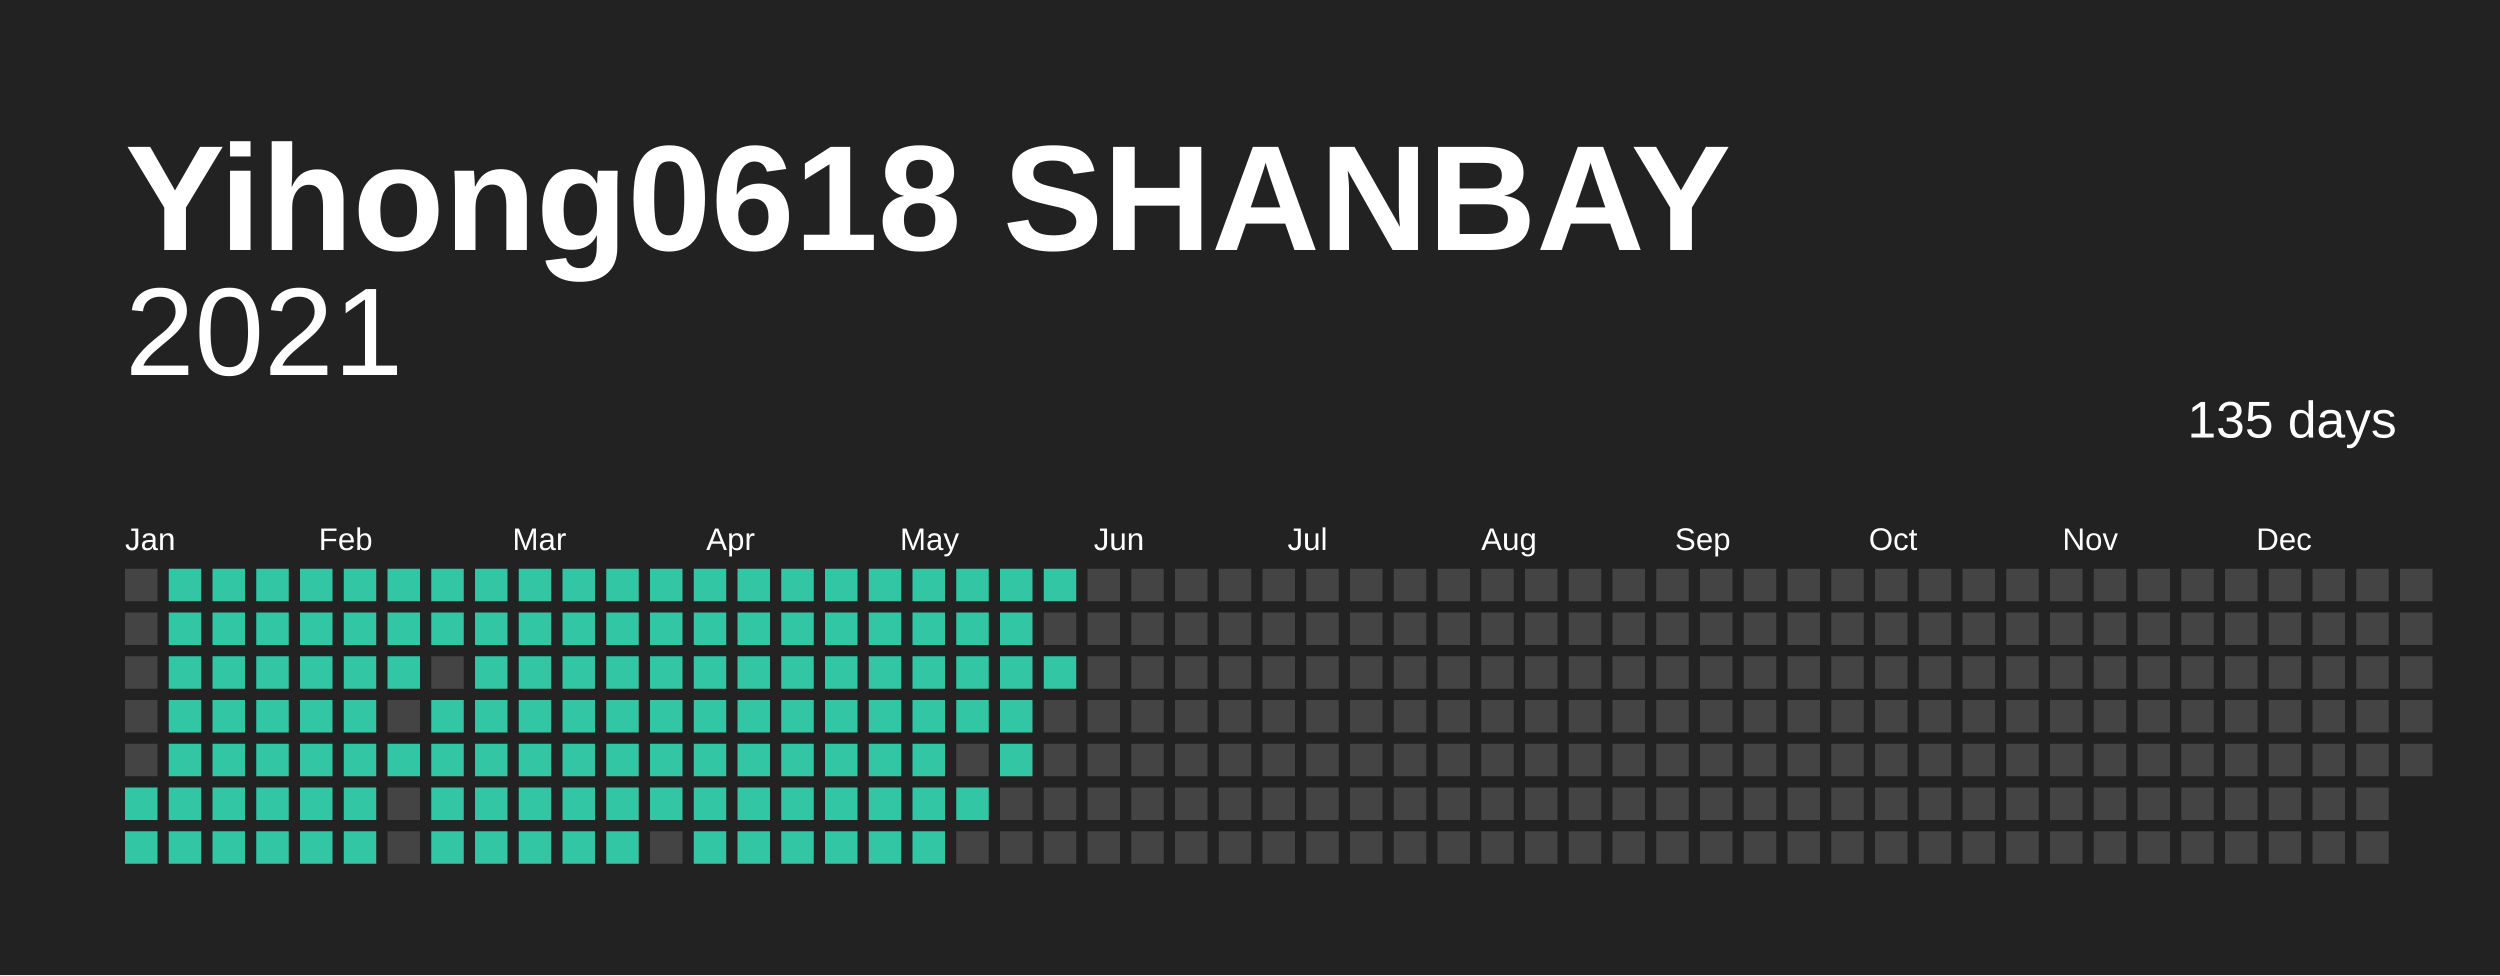
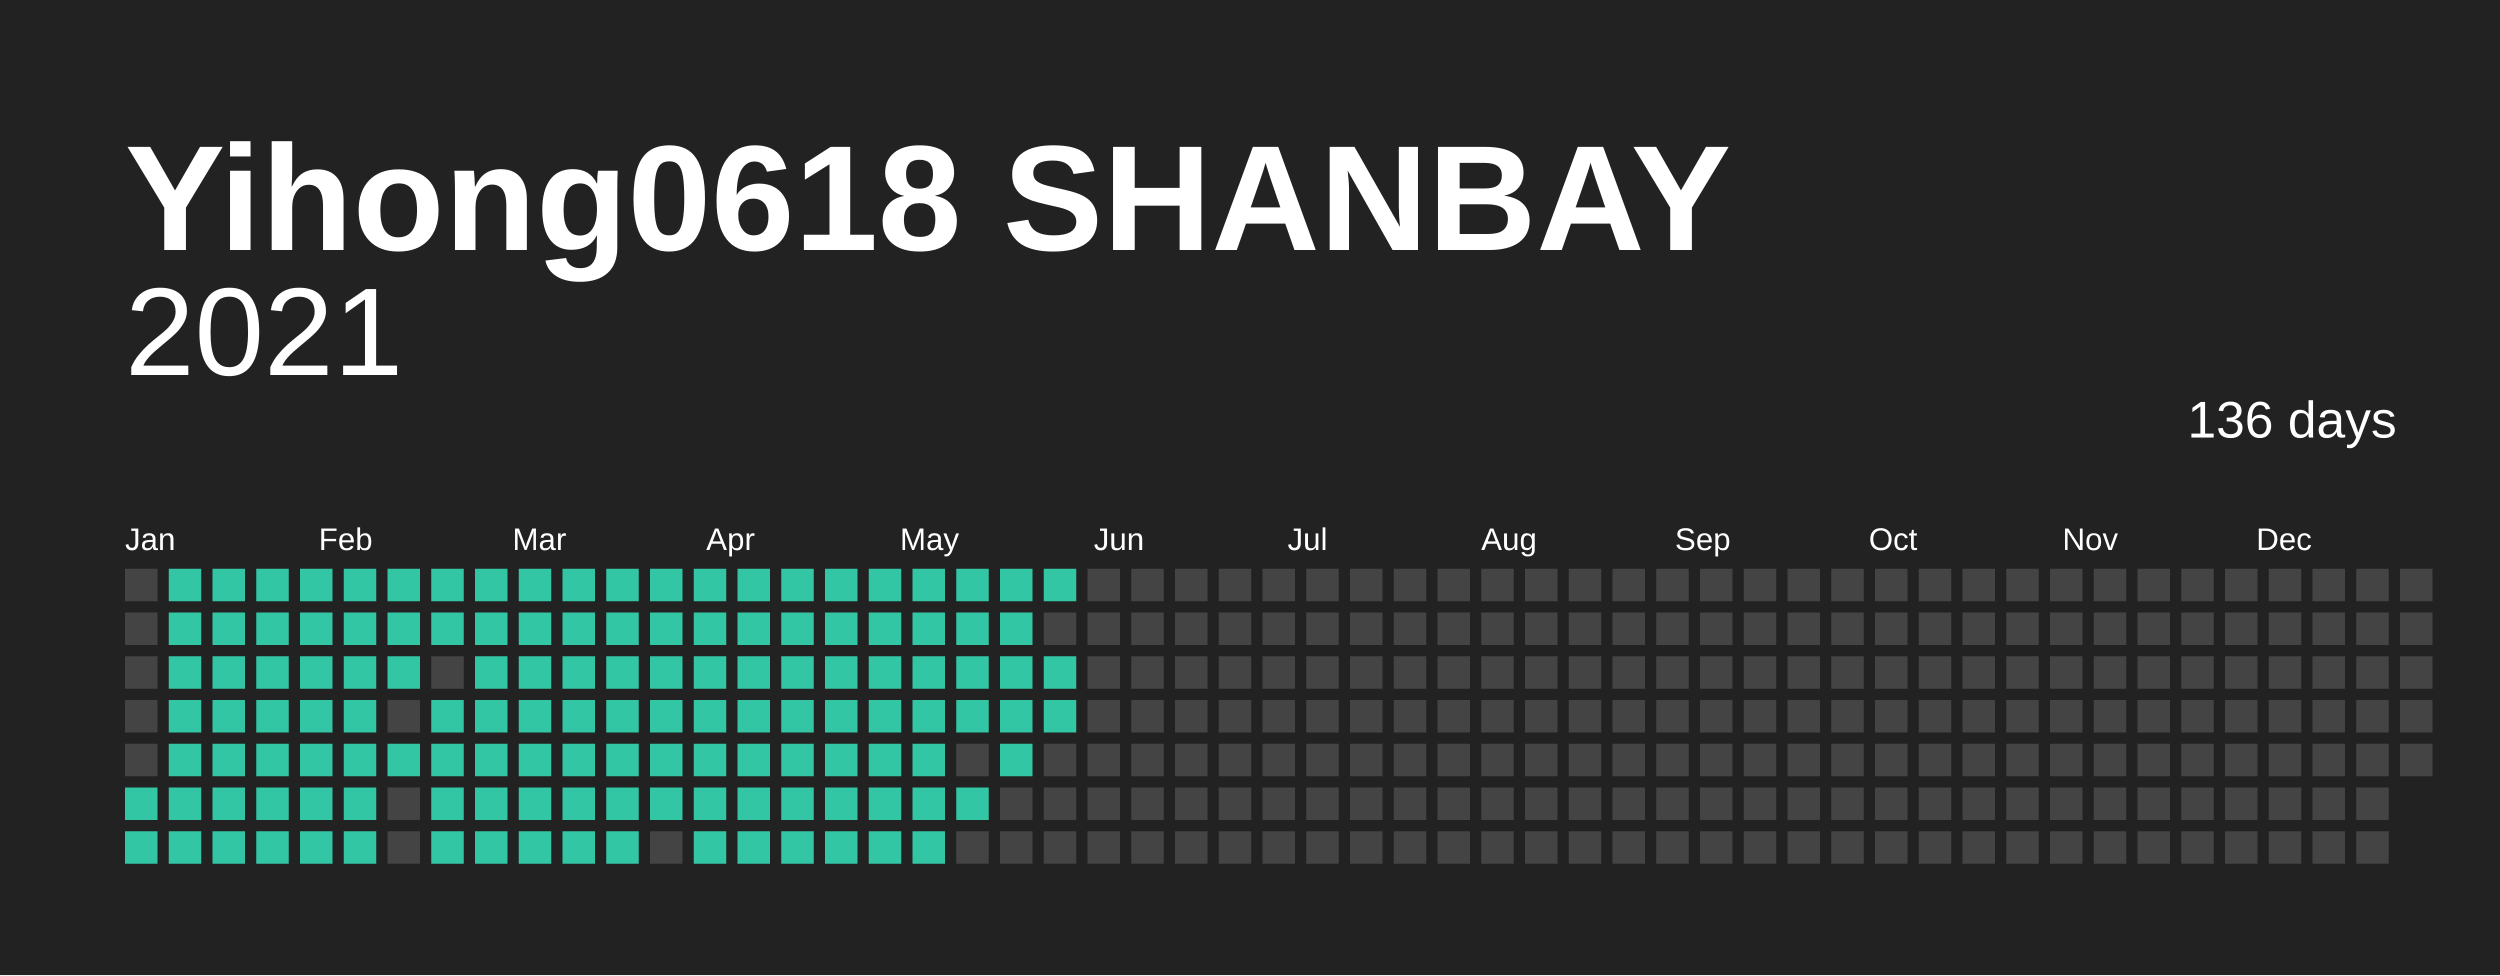
<svg xmlns="http://www.w3.org/2000/svg" baseProfile="full" height="78mm" version="1.1" viewBox="0,0,200,78" width="200mm">
  <defs />
  <rect fill="#222222" height="78" width="200" x="0" y="0" />
  <text fill="#FFFFFF" style="font-size:12px; font-family:Arial; font-weight:bold;" x="10" y="20">Yihong0618 SHANBAY</text>
  <text alignment-baseline="hanging" fill="#FFFFFF" style="font-size:10.0px; font-family:Arial;" x="10" y="30">2021</text>
-   <text alignment-baseline="hanging" fill="#FFFFFF" style="font-size:4.125px; font-family:Arial;" x="175" y="35">135 days</text>
+   <text alignment-baseline="hanging" fill="#FFFFFF" style="font-size:4.125px; font-family:Arial;" x="175" y="35">136 days</text>
  <text fill="#FFFFFF" style="font-size:2.5px; font-family:Arial" x="10.0" y="44">Jan</text>
  <text fill="#FFFFFF" style="font-size:2.5px; font-family:Arial" x="25.5" y="44">Feb</text>
  <text fill="#FFFFFF" style="font-size:2.5px; font-family:Arial" x="41.0" y="44">Mar</text>
  <text fill="#FFFFFF" style="font-size:2.5px; font-family:Arial" x="56.5" y="44">Apr</text>
  <text fill="#FFFFFF" style="font-size:2.5px; font-family:Arial" x="72.0" y="44">May</text>
  <text fill="#FFFFFF" style="font-size:2.5px; font-family:Arial" x="87.5" y="44">Jun</text>
  <text fill="#FFFFFF" style="font-size:2.5px; font-family:Arial" x="103.0" y="44">Jul</text>
  <text fill="#FFFFFF" style="font-size:2.5px; font-family:Arial" x="118.5" y="44">Aug</text>
  <text fill="#FFFFFF" style="font-size:2.5px; font-family:Arial" x="134.0" y="44">Sep</text>
  <text fill="#FFFFFF" style="font-size:2.5px; font-family:Arial" x="149.5" y="44">Oct</text>
  <text fill="#FFFFFF" style="font-size:2.5px; font-family:Arial" x="165.0" y="44">Nov</text>
  <text fill="#FFFFFF" style="font-size:2.5px; font-family:Arial" x="180.5" y="44">Dec</text>
  <rect fill="#444444" height="2.6" width="2.6" x="10.0" y="45.5" />
  <rect fill="#444444" height="2.6" width="2.6" x="10.0" y="49.0" />
  <rect fill="#444444" height="2.6" width="2.6" x="10.0" y="52.5" />
  <rect fill="#444444" height="2.6" width="2.6" x="10.0" y="56.0" />
  <rect fill="#444444" height="2.6" width="2.6" x="10.0" y="59.5" />
  <rect fill="#33C6A4" height="2.6" width="2.6" x="10.0" y="63.0" />
  <rect fill="#33C6A4" height="2.6" width="2.6" x="10.0" y="66.5" />
  <rect fill="#33C6A4" height="2.6" width="2.6" x="13.5" y="45.5" />
  <rect fill="#33C6A4" height="2.6" width="2.6" x="13.5" y="49.0" />
  <rect fill="#33C6A4" height="2.6" width="2.6" x="13.5" y="52.5" />
  <rect fill="#33C6A4" height="2.6" width="2.6" x="13.5" y="56.0" />
  <rect fill="#33C6A4" height="2.6" width="2.6" x="13.5" y="59.5" />
  <rect fill="#33C6A4" height="2.6" width="2.6" x="13.5" y="63.0" />
  <rect fill="#33C6A4" height="2.6" width="2.6" x="13.5" y="66.5" />
  <rect fill="#33C6A4" height="2.6" width="2.6" x="17.0" y="45.5" />
  <rect fill="#33C6A4" height="2.6" width="2.6" x="17.0" y="49.0" />
  <rect fill="#33C6A4" height="2.6" width="2.6" x="17.0" y="52.5" />
  <rect fill="#33C6A4" height="2.6" width="2.6" x="17.0" y="56.0" />
  <rect fill="#33C6A4" height="2.6" width="2.6" x="17.0" y="59.5" />
  <rect fill="#33C6A4" height="2.6" width="2.6" x="17.0" y="63.0" />
  <rect fill="#33C6A4" height="2.6" width="2.6" x="17.0" y="66.5" />
  <rect fill="#33C6A4" height="2.6" width="2.6" x="20.5" y="45.5" />
  <rect fill="#33C6A4" height="2.6" width="2.6" x="20.5" y="49.0" />
  <rect fill="#33C6A4" height="2.6" width="2.6" x="20.5" y="52.5" />
  <rect fill="#33C6A4" height="2.6" width="2.6" x="20.5" y="56.0" />
  <rect fill="#33C6A4" height="2.6" width="2.6" x="20.5" y="59.5" />
  <rect fill="#33C6A4" height="2.6" width="2.6" x="20.5" y="63.0" />
  <rect fill="#33C6A4" height="2.6" width="2.6" x="20.5" y="66.5" />
  <rect fill="#33C6A4" height="2.6" width="2.6" x="24.0" y="45.5" />
  <rect fill="#33C6A4" height="2.6" width="2.6" x="24.0" y="49.0" />
  <rect fill="#33C6A4" height="2.6" width="2.6" x="24.0" y="52.5" />
  <rect fill="#33C6A4" height="2.6" width="2.6" x="24.0" y="56.0" />
  <rect fill="#33C6A4" height="2.6" width="2.6" x="24.0" y="59.5" />
  <rect fill="#33C6A4" height="2.6" width="2.6" x="24.0" y="63.0" />
  <rect fill="#33C6A4" height="2.6" width="2.6" x="24.0" y="66.5" />
  <rect fill="#33C6A4" height="2.6" width="2.6" x="27.5" y="45.5" />
  <rect fill="#33C6A4" height="2.6" width="2.6" x="27.5" y="49.0" />
  <rect fill="#33C6A4" height="2.6" width="2.6" x="27.5" y="52.5" />
  <rect fill="#33C6A4" height="2.6" width="2.6" x="27.5" y="56.0" />
  <rect fill="#33C6A4" height="2.6" width="2.6" x="27.5" y="59.5" />
  <rect fill="#33C6A4" height="2.6" width="2.6" x="27.5" y="63.0" />
  <rect fill="#33C6A4" height="2.6" width="2.6" x="27.5" y="66.5" />
  <rect fill="#33C6A4" height="2.6" width="2.6" x="31.0" y="45.5" />
  <rect fill="#33C6A4" height="2.6" width="2.6" x="31.0" y="49.0" />
  <rect fill="#33C6A4" height="2.6" width="2.6" x="31.0" y="52.5" />
  <rect fill="#444444" height="2.6" width="2.6" x="31.0" y="56.0" />
  <rect fill="#33C6A4" height="2.6" width="2.6" x="31.0" y="59.5" />
  <rect fill="#444444" height="2.6" width="2.6" x="31.0" y="63.0" />
  <rect fill="#444444" height="2.6" width="2.6" x="31.0" y="66.5" />
  <rect fill="#33C6A4" height="2.6" width="2.6" x="34.5" y="45.5" />
  <rect fill="#33C6A4" height="2.6" width="2.6" x="34.5" y="49.0" />
  <rect fill="#444444" height="2.6" width="2.6" x="34.5" y="52.5" />
  <rect fill="#33C6A4" height="2.6" width="2.6" x="34.5" y="56.0" />
  <rect fill="#33C6A4" height="2.6" width="2.6" x="34.5" y="59.5" />
  <rect fill="#33C6A4" height="2.6" width="2.6" x="34.5" y="63.0" />
  <rect fill="#33C6A4" height="2.6" width="2.6" x="34.5" y="66.5" />
  <rect fill="#33C6A4" height="2.6" width="2.6" x="38.0" y="45.5" />
  <rect fill="#33C6A4" height="2.6" width="2.6" x="38.0" y="49.0" />
  <rect fill="#33C6A4" height="2.6" width="2.6" x="38.0" y="52.5" />
  <rect fill="#33C6A4" height="2.6" width="2.6" x="38.0" y="56.0" />
  <rect fill="#33C6A4" height="2.6" width="2.6" x="38.0" y="59.5" />
  <rect fill="#33C6A4" height="2.6" width="2.6" x="38.0" y="63.0" />
  <rect fill="#33C6A4" height="2.6" width="2.6" x="38.0" y="66.5" />
  <rect fill="#33C6A4" height="2.6" width="2.6" x="41.5" y="45.5" />
  <rect fill="#33C6A4" height="2.6" width="2.6" x="41.5" y="49.0" />
  <rect fill="#33C6A4" height="2.6" width="2.6" x="41.5" y="52.5" />
  <rect fill="#33C6A4" height="2.6" width="2.6" x="41.5" y="56.0" />
  <rect fill="#33C6A4" height="2.6" width="2.6" x="41.5" y="59.5" />
  <rect fill="#33C6A4" height="2.6" width="2.6" x="41.5" y="63.0" />
  <rect fill="#33C6A4" height="2.6" width="2.6" x="41.5" y="66.5" />
  <rect fill="#33C6A4" height="2.6" width="2.6" x="45.0" y="45.5" />
  <rect fill="#33C6A4" height="2.6" width="2.6" x="45.0" y="49.0" />
  <rect fill="#33C6A4" height="2.6" width="2.6" x="45.0" y="52.5" />
  <rect fill="#33C6A4" height="2.6" width="2.6" x="45.0" y="56.0" />
  <rect fill="#33C6A4" height="2.6" width="2.6" x="45.0" y="59.5" />
  <rect fill="#33C6A4" height="2.6" width="2.6" x="45.0" y="63.0" />
  <rect fill="#33C6A4" height="2.6" width="2.6" x="45.0" y="66.5" />
  <rect fill="#33C6A4" height="2.6" width="2.6" x="48.5" y="45.5" />
  <rect fill="#33C6A4" height="2.6" width="2.6" x="48.5" y="49.0" />
  <rect fill="#33C6A4" height="2.6" width="2.6" x="48.5" y="52.5" />
  <rect fill="#33C6A4" height="2.6" width="2.6" x="48.5" y="56.0" />
  <rect fill="#33C6A4" height="2.6" width="2.6" x="48.5" y="59.5" />
  <rect fill="#33C6A4" height="2.6" width="2.6" x="48.5" y="63.0" />
  <rect fill="#33C6A4" height="2.6" width="2.6" x="48.5" y="66.5" />
  <rect fill="#33C6A4" height="2.6" width="2.6" x="52.0" y="45.5" />
  <rect fill="#33C6A4" height="2.6" width="2.6" x="52.0" y="49.0" />
  <rect fill="#33C6A4" height="2.6" width="2.6" x="52.0" y="52.5" />
  <rect fill="#33C6A4" height="2.6" width="2.6" x="52.0" y="56.0" />
  <rect fill="#33C6A4" height="2.6" width="2.6" x="52.0" y="59.5" />
  <rect fill="#33C6A4" height="2.6" width="2.6" x="52.0" y="63.0" />
  <rect fill="#444444" height="2.6" width="2.6" x="52.0" y="66.5" />
  <rect fill="#33C6A4" height="2.6" width="2.6" x="55.5" y="45.5" />
  <rect fill="#33C6A4" height="2.6" width="2.6" x="55.5" y="49.0" />
  <rect fill="#33C6A4" height="2.6" width="2.6" x="55.5" y="52.5" />
  <rect fill="#33C6A4" height="2.6" width="2.6" x="55.5" y="56.0" />
  <rect fill="#33C6A4" height="2.6" width="2.6" x="55.5" y="59.5" />
  <rect fill="#33C6A4" height="2.6" width="2.6" x="55.5" y="63.0" />
  <rect fill="#33C6A4" height="2.6" width="2.6" x="55.5" y="66.5" />
  <rect fill="#33C6A4" height="2.6" width="2.6" x="59.0" y="45.5" />
  <rect fill="#33C6A4" height="2.6" width="2.6" x="59.0" y="49.0" />
  <rect fill="#33C6A4" height="2.6" width="2.6" x="59.0" y="52.5" />
  <rect fill="#33C6A4" height="2.6" width="2.6" x="59.0" y="56.0" />
  <rect fill="#33C6A4" height="2.6" width="2.6" x="59.0" y="59.5" />
  <rect fill="#33C6A4" height="2.6" width="2.6" x="59.0" y="63.0" />
  <rect fill="#33C6A4" height="2.6" width="2.6" x="59.0" y="66.5" />
  <rect fill="#33C6A4" height="2.6" width="2.6" x="62.5" y="45.5" />
  <rect fill="#33C6A4" height="2.6" width="2.6" x="62.5" y="49.0" />
  <rect fill="#33C6A4" height="2.6" width="2.6" x="62.5" y="52.5" />
  <rect fill="#33C6A4" height="2.6" width="2.6" x="62.5" y="56.0" />
  <rect fill="#33C6A4" height="2.6" width="2.6" x="62.5" y="59.5" />
  <rect fill="#33C6A4" height="2.6" width="2.6" x="62.5" y="63.0" />
  <rect fill="#33C6A4" height="2.6" width="2.6" x="62.5" y="66.5" />
  <rect fill="#33C6A4" height="2.6" width="2.6" x="66.0" y="45.5" />
  <rect fill="#33C6A4" height="2.6" width="2.6" x="66.0" y="49.0" />
  <rect fill="#33C6A4" height="2.6" width="2.6" x="66.0" y="52.5" />
  <rect fill="#33C6A4" height="2.6" width="2.6" x="66.0" y="56.0" />
  <rect fill="#33C6A4" height="2.6" width="2.6" x="66.0" y="59.5" />
  <rect fill="#33C6A4" height="2.6" width="2.6" x="66.0" y="63.0" />
  <rect fill="#33C6A4" height="2.6" width="2.6" x="66.0" y="66.5" />
  <rect fill="#33C6A4" height="2.6" width="2.6" x="69.5" y="45.5" />
  <rect fill="#33C6A4" height="2.6" width="2.6" x="69.5" y="49.0" />
  <rect fill="#33C6A4" height="2.6" width="2.6" x="69.5" y="52.5" />
  <rect fill="#33C6A4" height="2.6" width="2.6" x="69.5" y="56.0" />
  <rect fill="#33C6A4" height="2.6" width="2.6" x="69.5" y="59.5" />
  <rect fill="#33C6A4" height="2.6" width="2.6" x="69.5" y="63.0" />
  <rect fill="#33C6A4" height="2.6" width="2.6" x="69.5" y="66.5" />
  <rect fill="#33C6A4" height="2.6" width="2.6" x="73.0" y="45.5" />
  <rect fill="#33C6A4" height="2.6" width="2.6" x="73.0" y="49.0" />
  <rect fill="#33C6A4" height="2.6" width="2.6" x="73.0" y="52.5" />
  <rect fill="#33C6A4" height="2.6" width="2.6" x="73.0" y="56.0" />
  <rect fill="#33C6A4" height="2.6" width="2.6" x="73.0" y="59.5" />
  <rect fill="#33C6A4" height="2.6" width="2.6" x="73.0" y="63.0" />
  <rect fill="#33C6A4" height="2.6" width="2.6" x="73.0" y="66.5" />
  <rect fill="#33C6A4" height="2.6" width="2.6" x="76.5" y="45.5" />
  <rect fill="#33C6A4" height="2.6" width="2.6" x="76.5" y="49.0" />
  <rect fill="#33C6A4" height="2.6" width="2.6" x="76.5" y="52.5" />
  <rect fill="#33C6A4" height="2.6" width="2.6" x="76.5" y="56.0" />
  <rect fill="#444444" height="2.6" width="2.6" x="76.5" y="59.5" />
  <rect fill="#33C6A4" height="2.6" width="2.6" x="76.5" y="63.0" />
  <rect fill="#444444" height="2.6" width="2.6" x="76.5" y="66.5" />
  <rect fill="#33C6A4" height="2.6" width="2.6" x="80.0" y="45.5" />
  <rect fill="#33C6A4" height="2.6" width="2.6" x="80.0" y="49.0" />
  <rect fill="#33C6A4" height="2.6" width="2.6" x="80.0" y="52.5" />
  <rect fill="#33C6A4" height="2.6" width="2.6" x="80.0" y="56.0" />
  <rect fill="#33C6A4" height="2.6" width="2.6" x="80.0" y="59.5" />
  <rect fill="#444444" height="2.6" width="2.6" x="80.0" y="63.0" />
  <rect fill="#444444" height="2.6" width="2.6" x="80.0" y="66.5" />
  <rect fill="#33C6A4" height="2.6" width="2.6" x="83.5" y="45.5" />
  <rect fill="#444444" height="2.6" width="2.6" x="83.5" y="49.0" />
  <rect fill="#33C6A4" height="2.6" width="2.6" x="83.5" y="52.5" />
-   <rect fill="#444444" height="2.6" width="2.6" x="83.5" y="56.0" />
+   <rect fill="#33C6A4" height="2.6" width="2.6" x="83.5" y="56.0" />
  <rect fill="#444444" height="2.6" width="2.6" x="83.5" y="59.5" />
  <rect fill="#444444" height="2.6" width="2.6" x="83.5" y="63.0" />
  <rect fill="#444444" height="2.6" width="2.6" x="83.5" y="66.5" />
  <rect fill="#444444" height="2.6" width="2.6" x="87.0" y="45.5" />
  <rect fill="#444444" height="2.6" width="2.6" x="87.0" y="49.0" />
  <rect fill="#444444" height="2.6" width="2.6" x="87.0" y="52.5" />
  <rect fill="#444444" height="2.6" width="2.6" x="87.0" y="56.0" />
  <rect fill="#444444" height="2.6" width="2.6" x="87.0" y="59.5" />
  <rect fill="#444444" height="2.6" width="2.6" x="87.0" y="63.0" />
  <rect fill="#444444" height="2.6" width="2.6" x="87.0" y="66.5" />
  <rect fill="#444444" height="2.6" width="2.6" x="90.5" y="45.5" />
  <rect fill="#444444" height="2.6" width="2.6" x="90.5" y="49.0" />
  <rect fill="#444444" height="2.6" width="2.6" x="90.5" y="52.5" />
  <rect fill="#444444" height="2.6" width="2.6" x="90.5" y="56.0" />
  <rect fill="#444444" height="2.6" width="2.6" x="90.5" y="59.5" />
  <rect fill="#444444" height="2.6" width="2.6" x="90.5" y="63.0" />
  <rect fill="#444444" height="2.6" width="2.6" x="90.5" y="66.5" />
  <rect fill="#444444" height="2.6" width="2.6" x="94.0" y="45.5" />
  <rect fill="#444444" height="2.6" width="2.6" x="94.0" y="49.0" />
  <rect fill="#444444" height="2.6" width="2.6" x="94.0" y="52.5" />
  <rect fill="#444444" height="2.6" width="2.6" x="94.0" y="56.0" />
  <rect fill="#444444" height="2.6" width="2.6" x="94.0" y="59.5" />
  <rect fill="#444444" height="2.6" width="2.6" x="94.0" y="63.0" />
  <rect fill="#444444" height="2.6" width="2.6" x="94.0" y="66.5" />
  <rect fill="#444444" height="2.6" width="2.6" x="97.5" y="45.5" />
  <rect fill="#444444" height="2.6" width="2.6" x="97.5" y="49.0" />
  <rect fill="#444444" height="2.6" width="2.6" x="97.5" y="52.5" />
  <rect fill="#444444" height="2.6" width="2.6" x="97.5" y="56.0" />
  <rect fill="#444444" height="2.6" width="2.6" x="97.5" y="59.5" />
  <rect fill="#444444" height="2.6" width="2.6" x="97.5" y="63.0" />
  <rect fill="#444444" height="2.6" width="2.6" x="97.5" y="66.5" />
  <rect fill="#444444" height="2.6" width="2.6" x="101.0" y="45.5" />
  <rect fill="#444444" height="2.6" width="2.6" x="101.0" y="49.0" />
  <rect fill="#444444" height="2.6" width="2.6" x="101.0" y="52.5" />
  <rect fill="#444444" height="2.6" width="2.6" x="101.0" y="56.0" />
  <rect fill="#444444" height="2.6" width="2.6" x="101.0" y="59.5" />
  <rect fill="#444444" height="2.6" width="2.6" x="101.0" y="63.0" />
  <rect fill="#444444" height="2.6" width="2.6" x="101.0" y="66.5" />
  <rect fill="#444444" height="2.6" width="2.6" x="104.5" y="45.5" />
  <rect fill="#444444" height="2.6" width="2.6" x="104.5" y="49.0" />
  <rect fill="#444444" height="2.6" width="2.6" x="104.5" y="52.5" />
  <rect fill="#444444" height="2.6" width="2.6" x="104.5" y="56.0" />
  <rect fill="#444444" height="2.6" width="2.6" x="104.5" y="59.5" />
  <rect fill="#444444" height="2.6" width="2.6" x="104.5" y="63.0" />
  <rect fill="#444444" height="2.6" width="2.6" x="104.5" y="66.5" />
  <rect fill="#444444" height="2.6" width="2.6" x="108.0" y="45.5" />
  <rect fill="#444444" height="2.6" width="2.6" x="108.0" y="49.0" />
  <rect fill="#444444" height="2.6" width="2.6" x="108.0" y="52.5" />
  <rect fill="#444444" height="2.6" width="2.6" x="108.0" y="56.0" />
  <rect fill="#444444" height="2.6" width="2.6" x="108.0" y="59.5" />
  <rect fill="#444444" height="2.6" width="2.6" x="108.0" y="63.0" />
  <rect fill="#444444" height="2.6" width="2.6" x="108.0" y="66.5" />
  <rect fill="#444444" height="2.6" width="2.6" x="111.5" y="45.5" />
  <rect fill="#444444" height="2.6" width="2.6" x="111.5" y="49.0" />
  <rect fill="#444444" height="2.6" width="2.6" x="111.5" y="52.5" />
  <rect fill="#444444" height="2.6" width="2.6" x="111.5" y="56.0" />
  <rect fill="#444444" height="2.6" width="2.6" x="111.5" y="59.5" />
  <rect fill="#444444" height="2.6" width="2.6" x="111.5" y="63.0" />
  <rect fill="#444444" height="2.6" width="2.6" x="111.5" y="66.5" />
  <rect fill="#444444" height="2.6" width="2.6" x="115.0" y="45.5" />
  <rect fill="#444444" height="2.6" width="2.6" x="115.0" y="49.0" />
  <rect fill="#444444" height="2.6" width="2.6" x="115.0" y="52.5" />
  <rect fill="#444444" height="2.6" width="2.6" x="115.0" y="56.0" />
  <rect fill="#444444" height="2.6" width="2.6" x="115.0" y="59.5" />
  <rect fill="#444444" height="2.6" width="2.6" x="115.0" y="63.0" />
  <rect fill="#444444" height="2.6" width="2.6" x="115.0" y="66.5" />
  <rect fill="#444444" height="2.6" width="2.6" x="118.5" y="45.5" />
  <rect fill="#444444" height="2.6" width="2.6" x="118.5" y="49.0" />
  <rect fill="#444444" height="2.6" width="2.6" x="118.5" y="52.5" />
  <rect fill="#444444" height="2.6" width="2.6" x="118.5" y="56.0" />
  <rect fill="#444444" height="2.6" width="2.6" x="118.5" y="59.5" />
  <rect fill="#444444" height="2.6" width="2.6" x="118.5" y="63.0" />
  <rect fill="#444444" height="2.6" width="2.6" x="118.5" y="66.5" />
  <rect fill="#444444" height="2.6" width="2.6" x="122.0" y="45.5" />
  <rect fill="#444444" height="2.6" width="2.6" x="122.0" y="49.0" />
  <rect fill="#444444" height="2.6" width="2.6" x="122.0" y="52.5" />
  <rect fill="#444444" height="2.6" width="2.6" x="122.0" y="56.0" />
  <rect fill="#444444" height="2.6" width="2.6" x="122.0" y="59.5" />
  <rect fill="#444444" height="2.6" width="2.6" x="122.0" y="63.0" />
  <rect fill="#444444" height="2.6" width="2.6" x="122.0" y="66.5" />
  <rect fill="#444444" height="2.6" width="2.6" x="125.5" y="45.5" />
  <rect fill="#444444" height="2.6" width="2.6" x="125.5" y="49.0" />
  <rect fill="#444444" height="2.6" width="2.6" x="125.5" y="52.5" />
  <rect fill="#444444" height="2.6" width="2.6" x="125.5" y="56.0" />
  <rect fill="#444444" height="2.6" width="2.6" x="125.5" y="59.5" />
  <rect fill="#444444" height="2.6" width="2.6" x="125.5" y="63.0" />
  <rect fill="#444444" height="2.6" width="2.6" x="125.5" y="66.5" />
  <rect fill="#444444" height="2.6" width="2.6" x="129.0" y="45.5" />
  <rect fill="#444444" height="2.6" width="2.6" x="129.0" y="49.0" />
  <rect fill="#444444" height="2.6" width="2.6" x="129.0" y="52.5" />
  <rect fill="#444444" height="2.6" width="2.6" x="129.0" y="56.0" />
  <rect fill="#444444" height="2.6" width="2.6" x="129.0" y="59.5" />
  <rect fill="#444444" height="2.6" width="2.6" x="129.0" y="63.0" />
  <rect fill="#444444" height="2.6" width="2.6" x="129.0" y="66.5" />
  <rect fill="#444444" height="2.6" width="2.6" x="132.5" y="45.5" />
  <rect fill="#444444" height="2.6" width="2.6" x="132.5" y="49.0" />
  <rect fill="#444444" height="2.6" width="2.6" x="132.5" y="52.5" />
  <rect fill="#444444" height="2.6" width="2.6" x="132.5" y="56.0" />
  <rect fill="#444444" height="2.6" width="2.6" x="132.5" y="59.5" />
  <rect fill="#444444" height="2.6" width="2.6" x="132.5" y="63.0" />
  <rect fill="#444444" height="2.6" width="2.6" x="132.5" y="66.5" />
  <rect fill="#444444" height="2.6" width="2.6" x="136.0" y="45.5" />
  <rect fill="#444444" height="2.6" width="2.6" x="136.0" y="49.0" />
  <rect fill="#444444" height="2.6" width="2.6" x="136.0" y="52.5" />
  <rect fill="#444444" height="2.6" width="2.6" x="136.0" y="56.0" />
  <rect fill="#444444" height="2.6" width="2.6" x="136.0" y="59.5" />
  <rect fill="#444444" height="2.6" width="2.6" x="136.0" y="63.0" />
  <rect fill="#444444" height="2.6" width="2.6" x="136.0" y="66.5" />
  <rect fill="#444444" height="2.6" width="2.6" x="139.5" y="45.5" />
  <rect fill="#444444" height="2.6" width="2.6" x="139.5" y="49.0" />
  <rect fill="#444444" height="2.6" width="2.6" x="139.5" y="52.5" />
  <rect fill="#444444" height="2.6" width="2.6" x="139.5" y="56.0" />
  <rect fill="#444444" height="2.6" width="2.6" x="139.5" y="59.5" />
  <rect fill="#444444" height="2.6" width="2.6" x="139.5" y="63.0" />
  <rect fill="#444444" height="2.6" width="2.6" x="139.5" y="66.5" />
  <rect fill="#444444" height="2.6" width="2.6" x="143.0" y="45.5" />
  <rect fill="#444444" height="2.6" width="2.6" x="143.0" y="49.0" />
  <rect fill="#444444" height="2.6" width="2.6" x="143.0" y="52.5" />
  <rect fill="#444444" height="2.6" width="2.6" x="143.0" y="56.0" />
  <rect fill="#444444" height="2.6" width="2.6" x="143.0" y="59.5" />
  <rect fill="#444444" height="2.6" width="2.6" x="143.0" y="63.0" />
  <rect fill="#444444" height="2.6" width="2.6" x="143.0" y="66.5" />
  <rect fill="#444444" height="2.6" width="2.6" x="146.5" y="45.5" />
  <rect fill="#444444" height="2.6" width="2.6" x="146.5" y="49.0" />
  <rect fill="#444444" height="2.6" width="2.6" x="146.5" y="52.5" />
  <rect fill="#444444" height="2.6" width="2.6" x="146.5" y="56.0" />
  <rect fill="#444444" height="2.6" width="2.6" x="146.5" y="59.5" />
  <rect fill="#444444" height="2.6" width="2.6" x="146.5" y="63.0" />
  <rect fill="#444444" height="2.6" width="2.6" x="146.5" y="66.5" />
  <rect fill="#444444" height="2.6" width="2.6" x="150.0" y="45.5" />
  <rect fill="#444444" height="2.6" width="2.6" x="150.0" y="49.0" />
  <rect fill="#444444" height="2.6" width="2.6" x="150.0" y="52.5" />
  <rect fill="#444444" height="2.6" width="2.6" x="150.0" y="56.0" />
  <rect fill="#444444" height="2.6" width="2.6" x="150.0" y="59.5" />
  <rect fill="#444444" height="2.6" width="2.6" x="150.0" y="63.0" />
  <rect fill="#444444" height="2.6" width="2.6" x="150.0" y="66.5" />
  <rect fill="#444444" height="2.6" width="2.6" x="153.5" y="45.5" />
  <rect fill="#444444" height="2.6" width="2.6" x="153.5" y="49.0" />
  <rect fill="#444444" height="2.6" width="2.6" x="153.5" y="52.5" />
  <rect fill="#444444" height="2.6" width="2.6" x="153.5" y="56.0" />
  <rect fill="#444444" height="2.6" width="2.6" x="153.5" y="59.5" />
  <rect fill="#444444" height="2.6" width="2.6" x="153.5" y="63.0" />
  <rect fill="#444444" height="2.6" width="2.6" x="153.5" y="66.5" />
  <rect fill="#444444" height="2.6" width="2.6" x="157.0" y="45.5" />
  <rect fill="#444444" height="2.6" width="2.6" x="157.0" y="49.0" />
  <rect fill="#444444" height="2.6" width="2.6" x="157.0" y="52.5" />
  <rect fill="#444444" height="2.6" width="2.6" x="157.0" y="56.0" />
  <rect fill="#444444" height="2.6" width="2.6" x="157.0" y="59.5" />
  <rect fill="#444444" height="2.6" width="2.6" x="157.0" y="63.0" />
  <rect fill="#444444" height="2.6" width="2.6" x="157.0" y="66.5" />
  <rect fill="#444444" height="2.6" width="2.6" x="160.5" y="45.5" />
  <rect fill="#444444" height="2.6" width="2.6" x="160.5" y="49.0" />
  <rect fill="#444444" height="2.6" width="2.6" x="160.5" y="52.5" />
  <rect fill="#444444" height="2.6" width="2.6" x="160.5" y="56.0" />
  <rect fill="#444444" height="2.6" width="2.6" x="160.5" y="59.5" />
  <rect fill="#444444" height="2.6" width="2.6" x="160.5" y="63.0" />
  <rect fill="#444444" height="2.6" width="2.6" x="160.5" y="66.5" />
  <rect fill="#444444" height="2.6" width="2.6" x="164.0" y="45.5" />
  <rect fill="#444444" height="2.6" width="2.6" x="164.0" y="49.0" />
  <rect fill="#444444" height="2.6" width="2.6" x="164.0" y="52.5" />
  <rect fill="#444444" height="2.6" width="2.6" x="164.0" y="56.0" />
  <rect fill="#444444" height="2.6" width="2.6" x="164.0" y="59.5" />
  <rect fill="#444444" height="2.6" width="2.6" x="164.0" y="63.0" />
  <rect fill="#444444" height="2.6" width="2.6" x="164.0" y="66.5" />
  <rect fill="#444444" height="2.6" width="2.6" x="167.5" y="45.5" />
  <rect fill="#444444" height="2.6" width="2.6" x="167.5" y="49.0" />
  <rect fill="#444444" height="2.6" width="2.6" x="167.5" y="52.5" />
  <rect fill="#444444" height="2.6" width="2.6" x="167.5" y="56.0" />
  <rect fill="#444444" height="2.6" width="2.6" x="167.5" y="59.5" />
  <rect fill="#444444" height="2.6" width="2.6" x="167.5" y="63.0" />
  <rect fill="#444444" height="2.6" width="2.6" x="167.5" y="66.5" />
  <rect fill="#444444" height="2.6" width="2.6" x="171.0" y="45.5" />
  <rect fill="#444444" height="2.6" width="2.6" x="171.0" y="49.0" />
  <rect fill="#444444" height="2.6" width="2.6" x="171.0" y="52.5" />
  <rect fill="#444444" height="2.6" width="2.6" x="171.0" y="56.0" />
  <rect fill="#444444" height="2.6" width="2.6" x="171.0" y="59.5" />
  <rect fill="#444444" height="2.6" width="2.6" x="171.0" y="63.0" />
  <rect fill="#444444" height="2.6" width="2.6" x="171.0" y="66.5" />
  <rect fill="#444444" height="2.6" width="2.6" x="174.5" y="45.5" />
  <rect fill="#444444" height="2.6" width="2.6" x="174.5" y="49.0" />
  <rect fill="#444444" height="2.6" width="2.6" x="174.5" y="52.5" />
  <rect fill="#444444" height="2.6" width="2.6" x="174.5" y="56.0" />
  <rect fill="#444444" height="2.6" width="2.6" x="174.5" y="59.5" />
  <rect fill="#444444" height="2.6" width="2.6" x="174.5" y="63.0" />
  <rect fill="#444444" height="2.6" width="2.6" x="174.5" y="66.5" />
  <rect fill="#444444" height="2.6" width="2.6" x="178.0" y="45.5" />
  <rect fill="#444444" height="2.6" width="2.6" x="178.0" y="49.0" />
  <rect fill="#444444" height="2.6" width="2.6" x="178.0" y="52.5" />
  <rect fill="#444444" height="2.6" width="2.6" x="178.0" y="56.0" />
  <rect fill="#444444" height="2.6" width="2.6" x="178.0" y="59.5" />
  <rect fill="#444444" height="2.6" width="2.6" x="178.0" y="63.0" />
  <rect fill="#444444" height="2.6" width="2.6" x="178.0" y="66.5" />
  <rect fill="#444444" height="2.6" width="2.6" x="181.5" y="45.5" />
  <rect fill="#444444" height="2.6" width="2.6" x="181.5" y="49.0" />
  <rect fill="#444444" height="2.6" width="2.6" x="181.5" y="52.5" />
  <rect fill="#444444" height="2.6" width="2.6" x="181.5" y="56.0" />
  <rect fill="#444444" height="2.6" width="2.6" x="181.5" y="59.5" />
  <rect fill="#444444" height="2.6" width="2.6" x="181.5" y="63.0" />
  <rect fill="#444444" height="2.6" width="2.6" x="181.5" y="66.5" />
  <rect fill="#444444" height="2.6" width="2.6" x="185.0" y="45.5" />
  <rect fill="#444444" height="2.6" width="2.6" x="185.0" y="49.0" />
  <rect fill="#444444" height="2.6" width="2.6" x="185.0" y="52.5" />
  <rect fill="#444444" height="2.6" width="2.6" x="185.0" y="56.0" />
  <rect fill="#444444" height="2.6" width="2.6" x="185.0" y="59.5" />
  <rect fill="#444444" height="2.6" width="2.6" x="185.0" y="63.0" />
  <rect fill="#444444" height="2.6" width="2.6" x="185.0" y="66.5" />
  <rect fill="#444444" height="2.6" width="2.6" x="188.5" y="45.5" />
  <rect fill="#444444" height="2.6" width="2.6" x="188.5" y="49.0" />
  <rect fill="#444444" height="2.6" width="2.6" x="188.5" y="52.5" />
  <rect fill="#444444" height="2.6" width="2.6" x="188.5" y="56.0" />
  <rect fill="#444444" height="2.6" width="2.6" x="188.5" y="59.5" />
  <rect fill="#444444" height="2.6" width="2.6" x="188.5" y="63.0" />
  <rect fill="#444444" height="2.6" width="2.6" x="188.5" y="66.5" />
  <rect fill="#444444" height="2.6" width="2.6" x="192.0" y="45.5" />
  <rect fill="#444444" height="2.6" width="2.6" x="192.0" y="49.0" />
  <rect fill="#444444" height="2.6" width="2.6" x="192.0" y="52.5" />
  <rect fill="#444444" height="2.6" width="2.6" x="192.0" y="56.0" />
  <rect fill="#444444" height="2.6" width="2.6" x="192.0" y="59.5" />
</svg>
